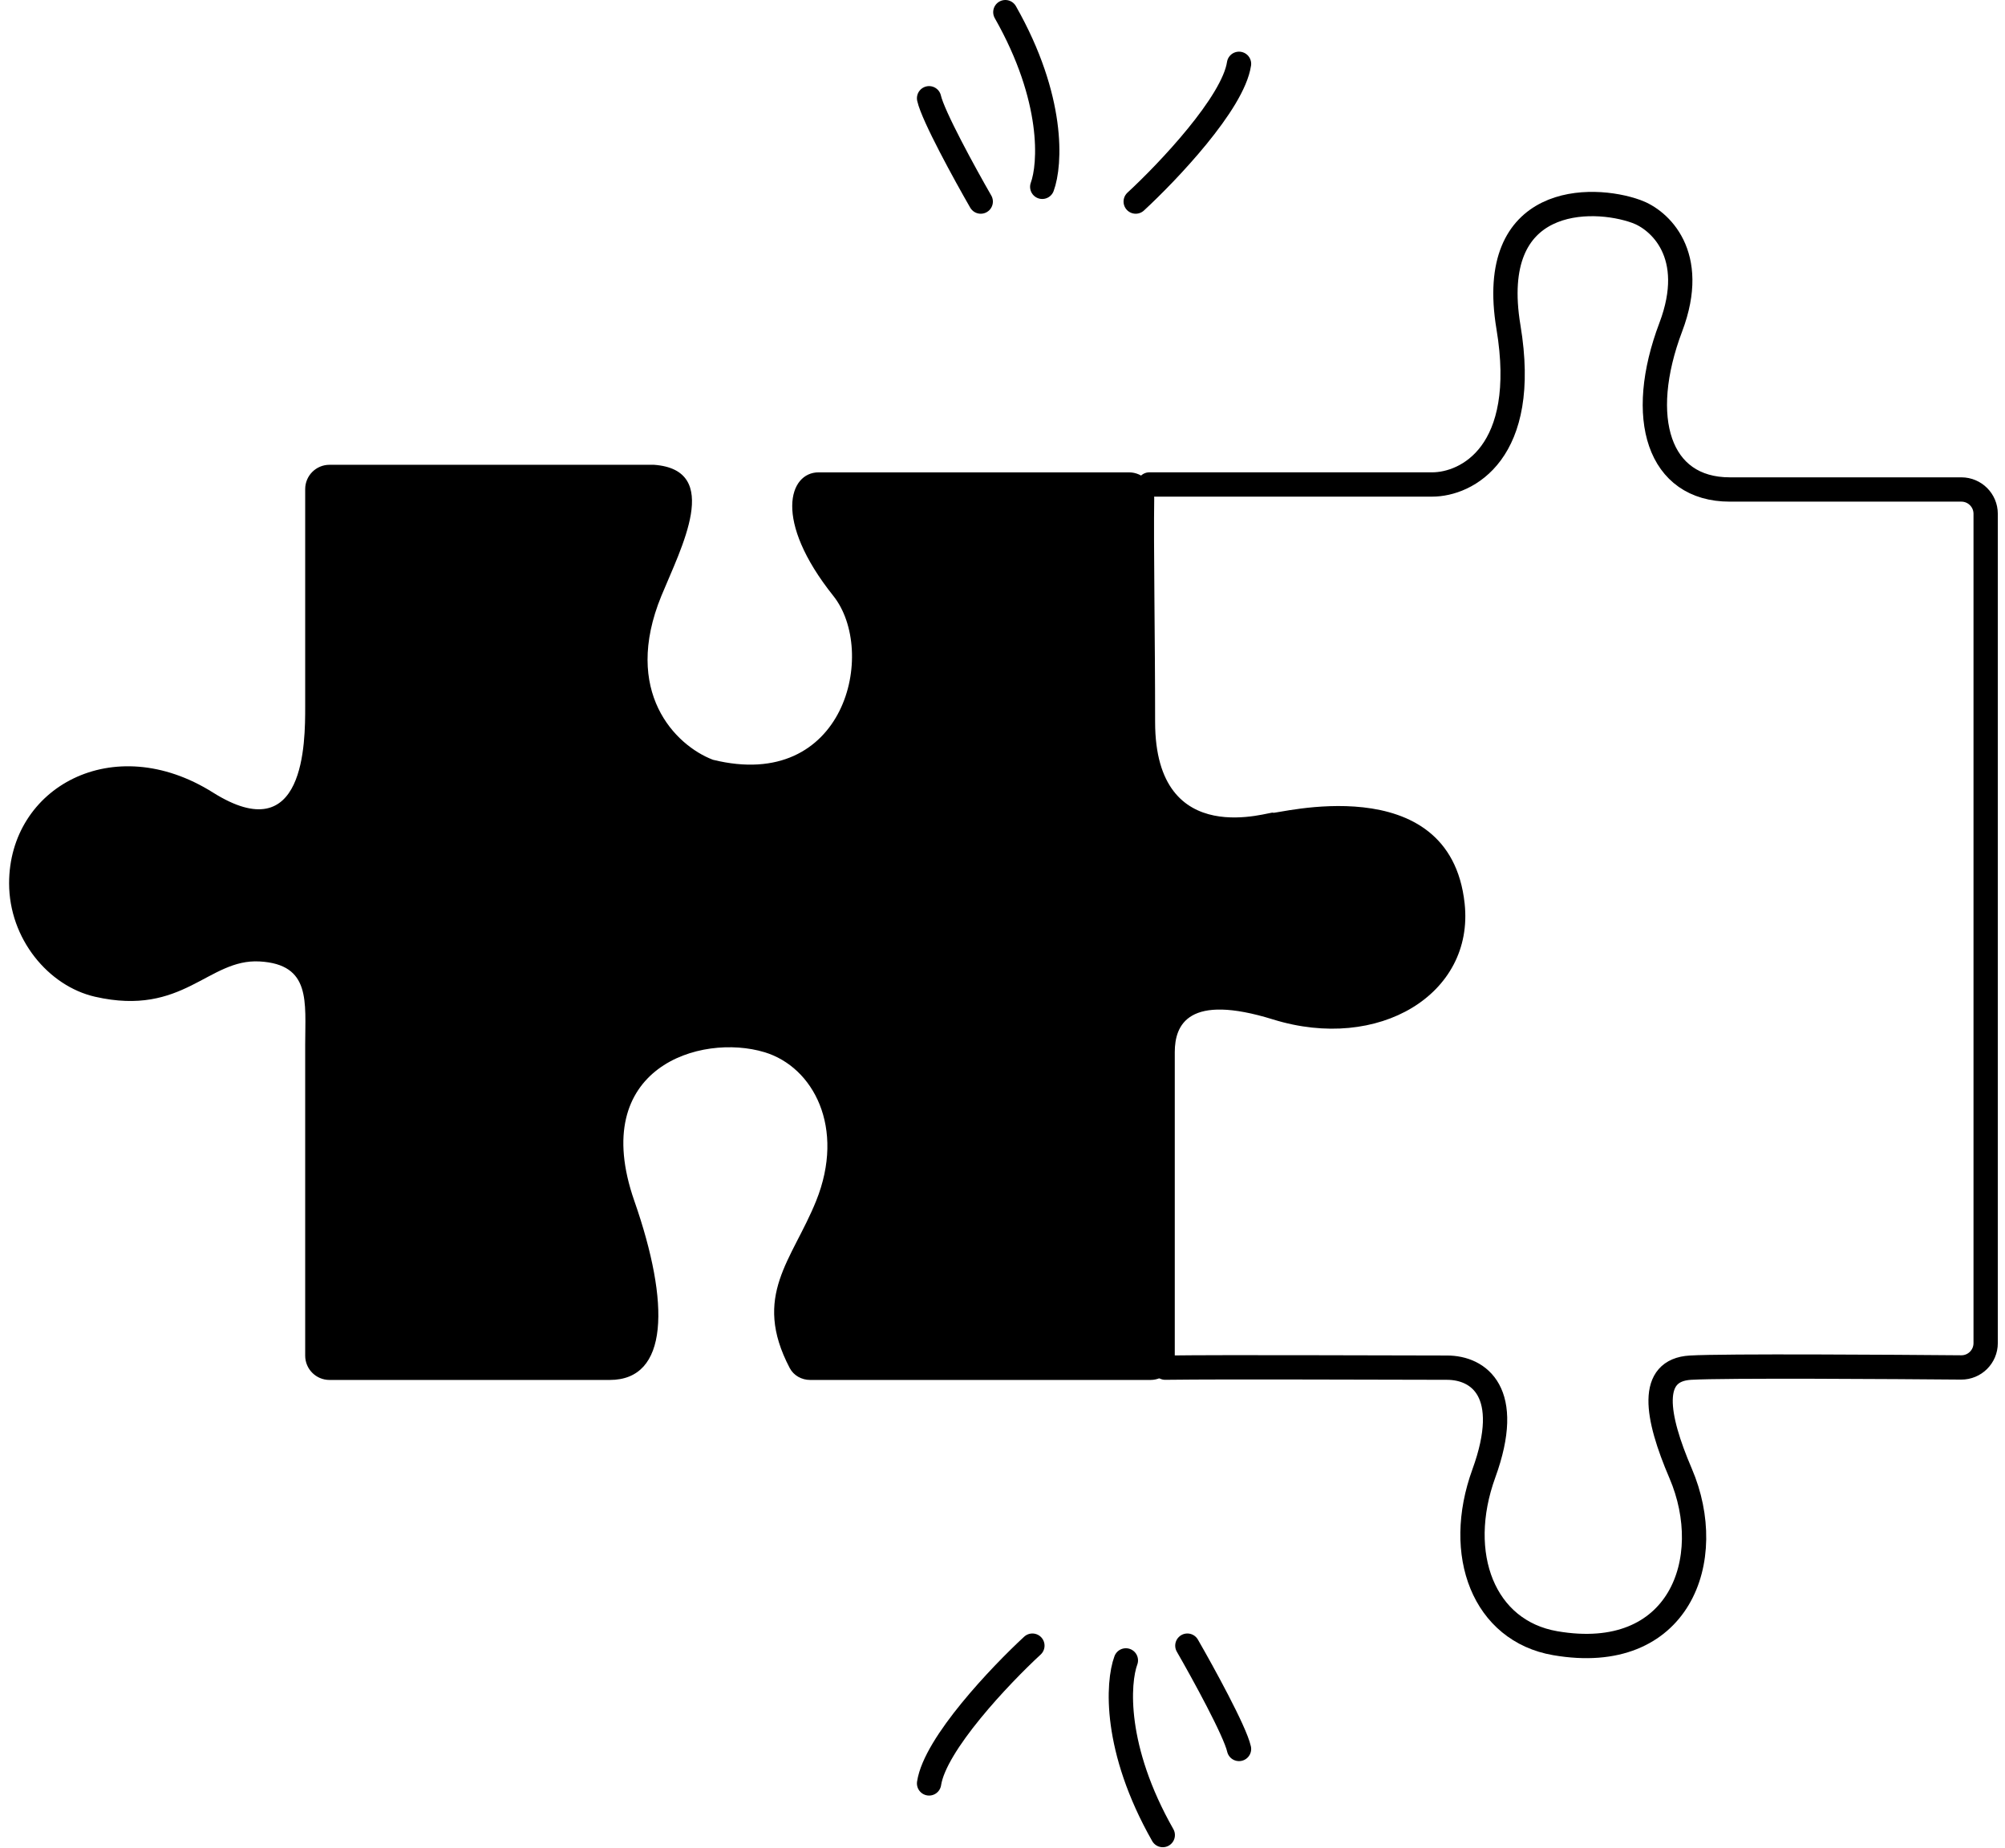
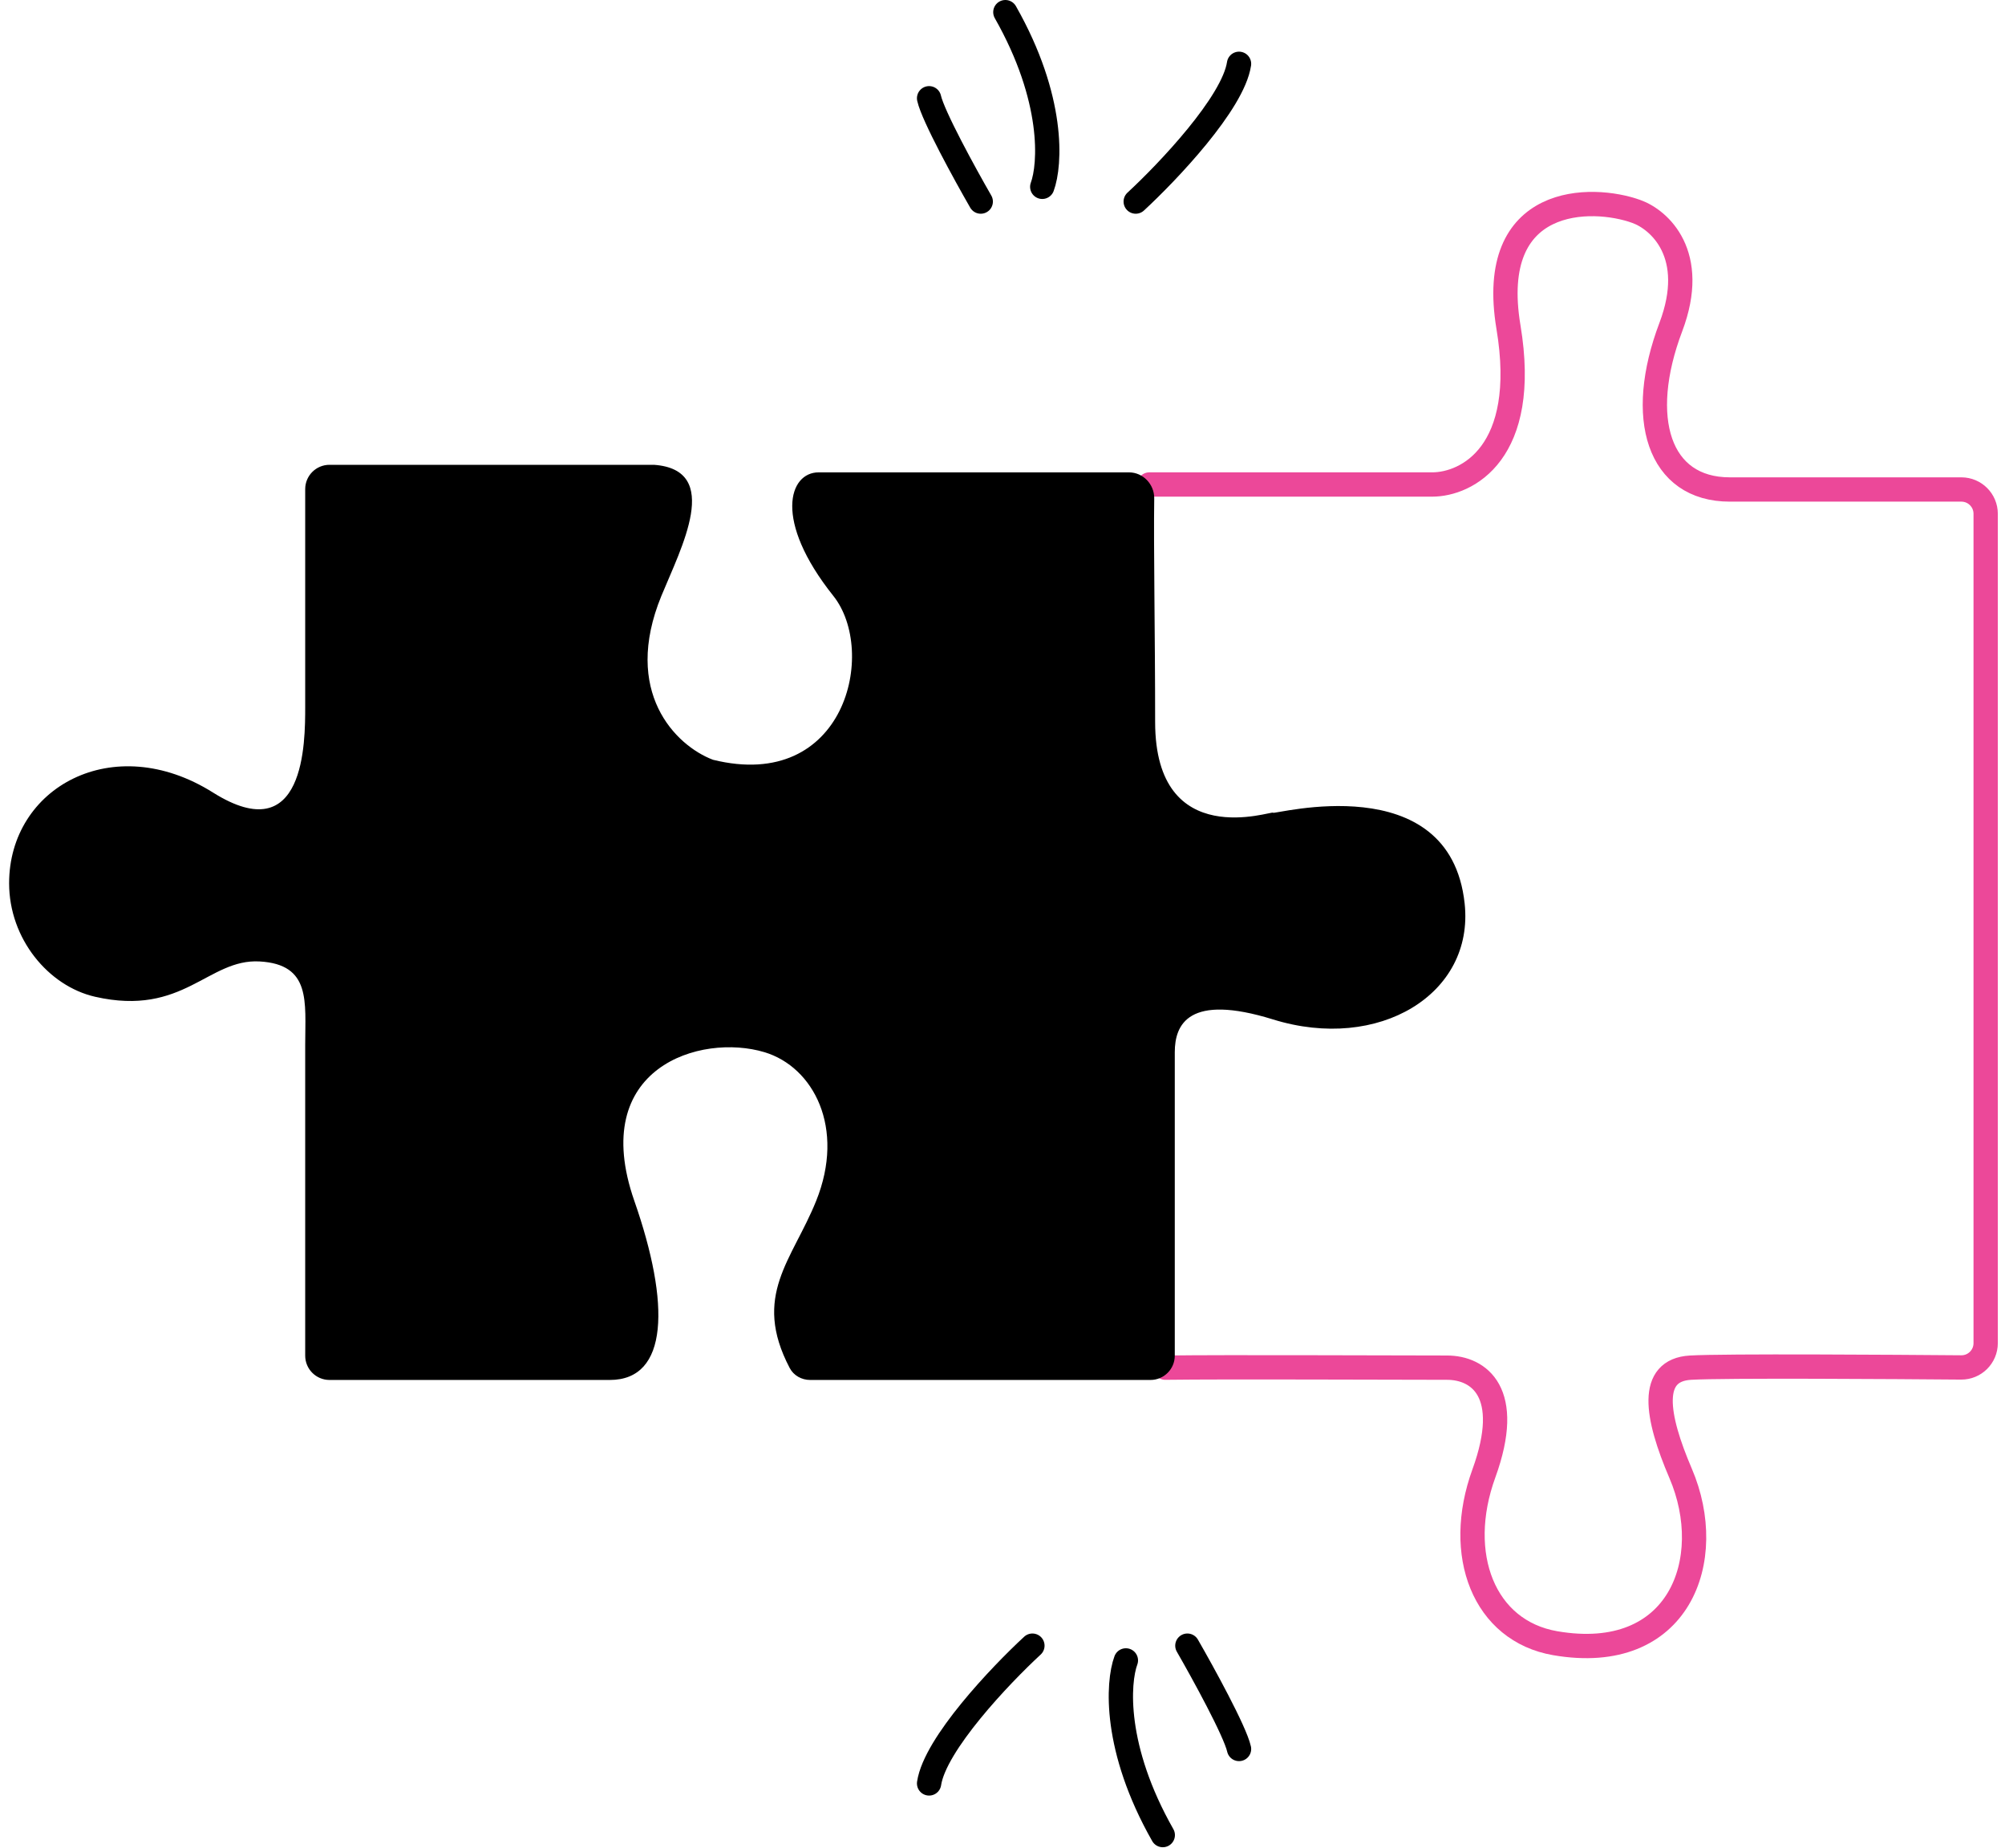
<svg xmlns="http://www.w3.org/2000/svg" width="165" height="152" viewBox="0 0 165 152" fill="none">
-   <path d="M25.115 111.55V100.481V85.96C25.115 82.433 25.614 79.356 21.369 79.114C17.123 78.872 15.102 83.678 7.824 82.018C3.983 81.142 0.749 77.247 0.749 72.683C0.749 64.8 9.305 60.043 17.528 65.215C25.115 69.986 25.115 61.066 25.115 58.161V40.246C25.115 39.142 26.01 38.246 27.115 38.246H53.82C59.481 38.661 56.044 45.092 54.427 49.033C51.192 56.917 55.572 61.342 58.672 62.518C69.588 65.215 72.216 53.597 68.578 49.033C63.602 42.793 64.939 38.868 67.365 38.868H92.908C94.07 38.868 95.002 39.856 94.985 41.018C94.926 44.968 95.059 52.237 95.059 59.406C95.059 70.193 104.763 66.667 104.763 66.874C104.763 67.082 119.303 63.001 120.531 74.342C121.339 81.811 113.455 86.582 104.763 83.885C97.809 81.727 96.677 84.3 96.677 86.582V111.55C96.677 112.655 95.781 113.55 94.677 113.55H66.669C65.971 113.55 65.313 113.187 64.989 112.569C61.861 106.608 65.194 103.704 67.162 98.821C69.588 92.805 66.937 87.795 62.917 86.582C57.661 84.995 48.362 87.827 52.203 98.821C55.165 107.3 55.033 113.55 50.182 113.55H27.115C26.01 113.55 25.115 112.655 25.115 111.55Z" fill="black" />
-   <path d="M94.582 39.866H117.861C120.695 39.866 125.864 37.283 124.137 26.916C122.315 15.984 131.007 16.075 134.663 17.401C136.552 18.076 139.764 20.925 137.497 26.916C134.663 34.405 136.485 40.278 142.355 40.278H161.408C162.513 40.278 163.408 41.173 163.408 42.278V110.519C163.408 111.631 162.505 112.53 161.393 112.521C156.078 112.476 141.901 112.375 139.117 112.539C135.675 112.741 136.272 116.496 138.307 121.243C141.343 128.328 138.205 136.974 127.983 135.211C122.112 134.199 119.683 127.924 122.112 121.243C124.542 114.563 121.708 112.539 119.076 112.539C113.729 112.539 101.222 112.471 95.891 112.539" stroke="black" stroke-width="2" stroke-linecap="round" />
-   <path d="M97.713 135.413C98.995 137.64 101.641 142.458 101.964 143.915" stroke="black" stroke-width="2" stroke-linecap="round" />
-   <path d="M92.653 136.627C91.978 138.449 91.64 143.874 95.689 151" stroke="black" stroke-width="2" stroke-linecap="round" />
-   <path d="M84.96 135.413C82.329 137.842 76.944 143.51 76.458 146.749" stroke="black" stroke-width="2" stroke-linecap="round" />
-   <path d="M93.462 16.587C96.094 14.158 101.479 8.49 101.964 5.251" stroke="black" stroke-width="2" stroke-linecap="round" />
-   <path d="M85.77 15.373C86.445 13.551 86.782 8.126 82.734 1" stroke="black" stroke-width="2" stroke-linecap="round" />
-   <path d="M80.709 16.587C79.427 14.36 76.782 9.542 76.458 8.085" stroke="black" stroke-width="2" stroke-linecap="round" />
+   <path d="M94.583 39.867H117.863C120.697 39.867 125.866 37.284 124.138 26.916C122.316 15.985 131.009 16.076 134.664 17.401C136.554 18.077 139.766 20.925 137.498 26.916C134.664 34.405 136.486 40.278 142.357 40.278H161.409C162.514 40.278 163.409 41.173 163.409 42.278V110.52C163.409 111.632 162.506 112.531 161.394 112.521C156.079 112.477 141.902 112.376 139.118 112.539C135.676 112.742 136.274 116.497 138.308 121.244C141.344 128.329 138.207 136.974 127.984 135.212C122.114 134.199 119.684 127.924 122.114 121.244C124.543 114.564 121.709 112.539 119.077 112.539C113.73 112.539 101.223 112.472 95.893 112.539" stroke="#ec4899" stroke-width="2" stroke-linecap="round" />
+   <path d="M25.116 111.551V100.481V85.96C25.116 82.433 25.615 79.356 21.37 79.114C17.124 78.872 15.103 83.678 7.825 82.019C3.984 81.143 0.75 77.247 0.75 72.683C0.75 64.8 9.306 60.044 17.529 65.215C25.116 69.986 25.116 61.066 25.116 58.162V40.247C25.116 39.142 26.011 38.247 27.116 38.247H53.821C59.482 38.661 56.045 45.092 54.428 49.034C51.193 56.917 55.573 61.343 58.673 62.518C69.589 65.215 72.217 53.598 68.579 49.034C63.603 42.794 64.94 38.869 67.365 38.869H92.909C94.071 38.869 95.003 39.856 94.986 41.018C94.927 44.968 95.061 52.237 95.061 59.407C95.061 70.194 104.764 66.667 104.764 66.875C104.764 67.082 119.304 63.001 120.532 74.343C121.34 81.811 113.456 86.582 104.764 83.885C97.81 81.728 96.678 84.3 96.678 86.582V111.551C96.678 112.655 95.782 113.551 94.678 113.551H66.67C65.972 113.551 65.314 113.188 64.989 112.57C61.862 106.608 65.195 103.705 67.163 98.822C69.589 92.806 66.938 87.796 62.918 86.582C57.662 84.996 48.363 87.827 52.204 98.822C55.166 107.3 55.034 113.551 50.183 113.551H27.116C26.011 113.551 25.116 112.655 25.116 111.551Z" fill="black" />
+   <path d="M97.714 135.414C98.996 137.64 101.641 142.458 101.965 143.916" stroke="black" stroke-width="2" stroke-linecap="round" />
+   <path d="M92.654 136.628C91.979 138.45 91.641 143.875 95.69 151.001" stroke="black" stroke-width="2" stroke-linecap="round" />
+   <path d="M84.961 135.414C82.329 137.843 76.945 143.511 76.459 146.75" stroke="black" stroke-width="2" stroke-linecap="round" />
+   <path d="M93.463 16.587C96.094 14.158 101.479 8.49 101.965 5.251" stroke="black" stroke-width="2" stroke-linecap="round" />
+   <path d="M85.771 15.373C86.446 13.551 86.783 8.126 82.735 1" stroke="black" stroke-width="2" stroke-linecap="round" />
+   <path d="M80.71 16.587C79.428 14.361 76.783 9.543 76.459 8.085" stroke="black" stroke-width="2" stroke-linecap="round" />
</svg>
